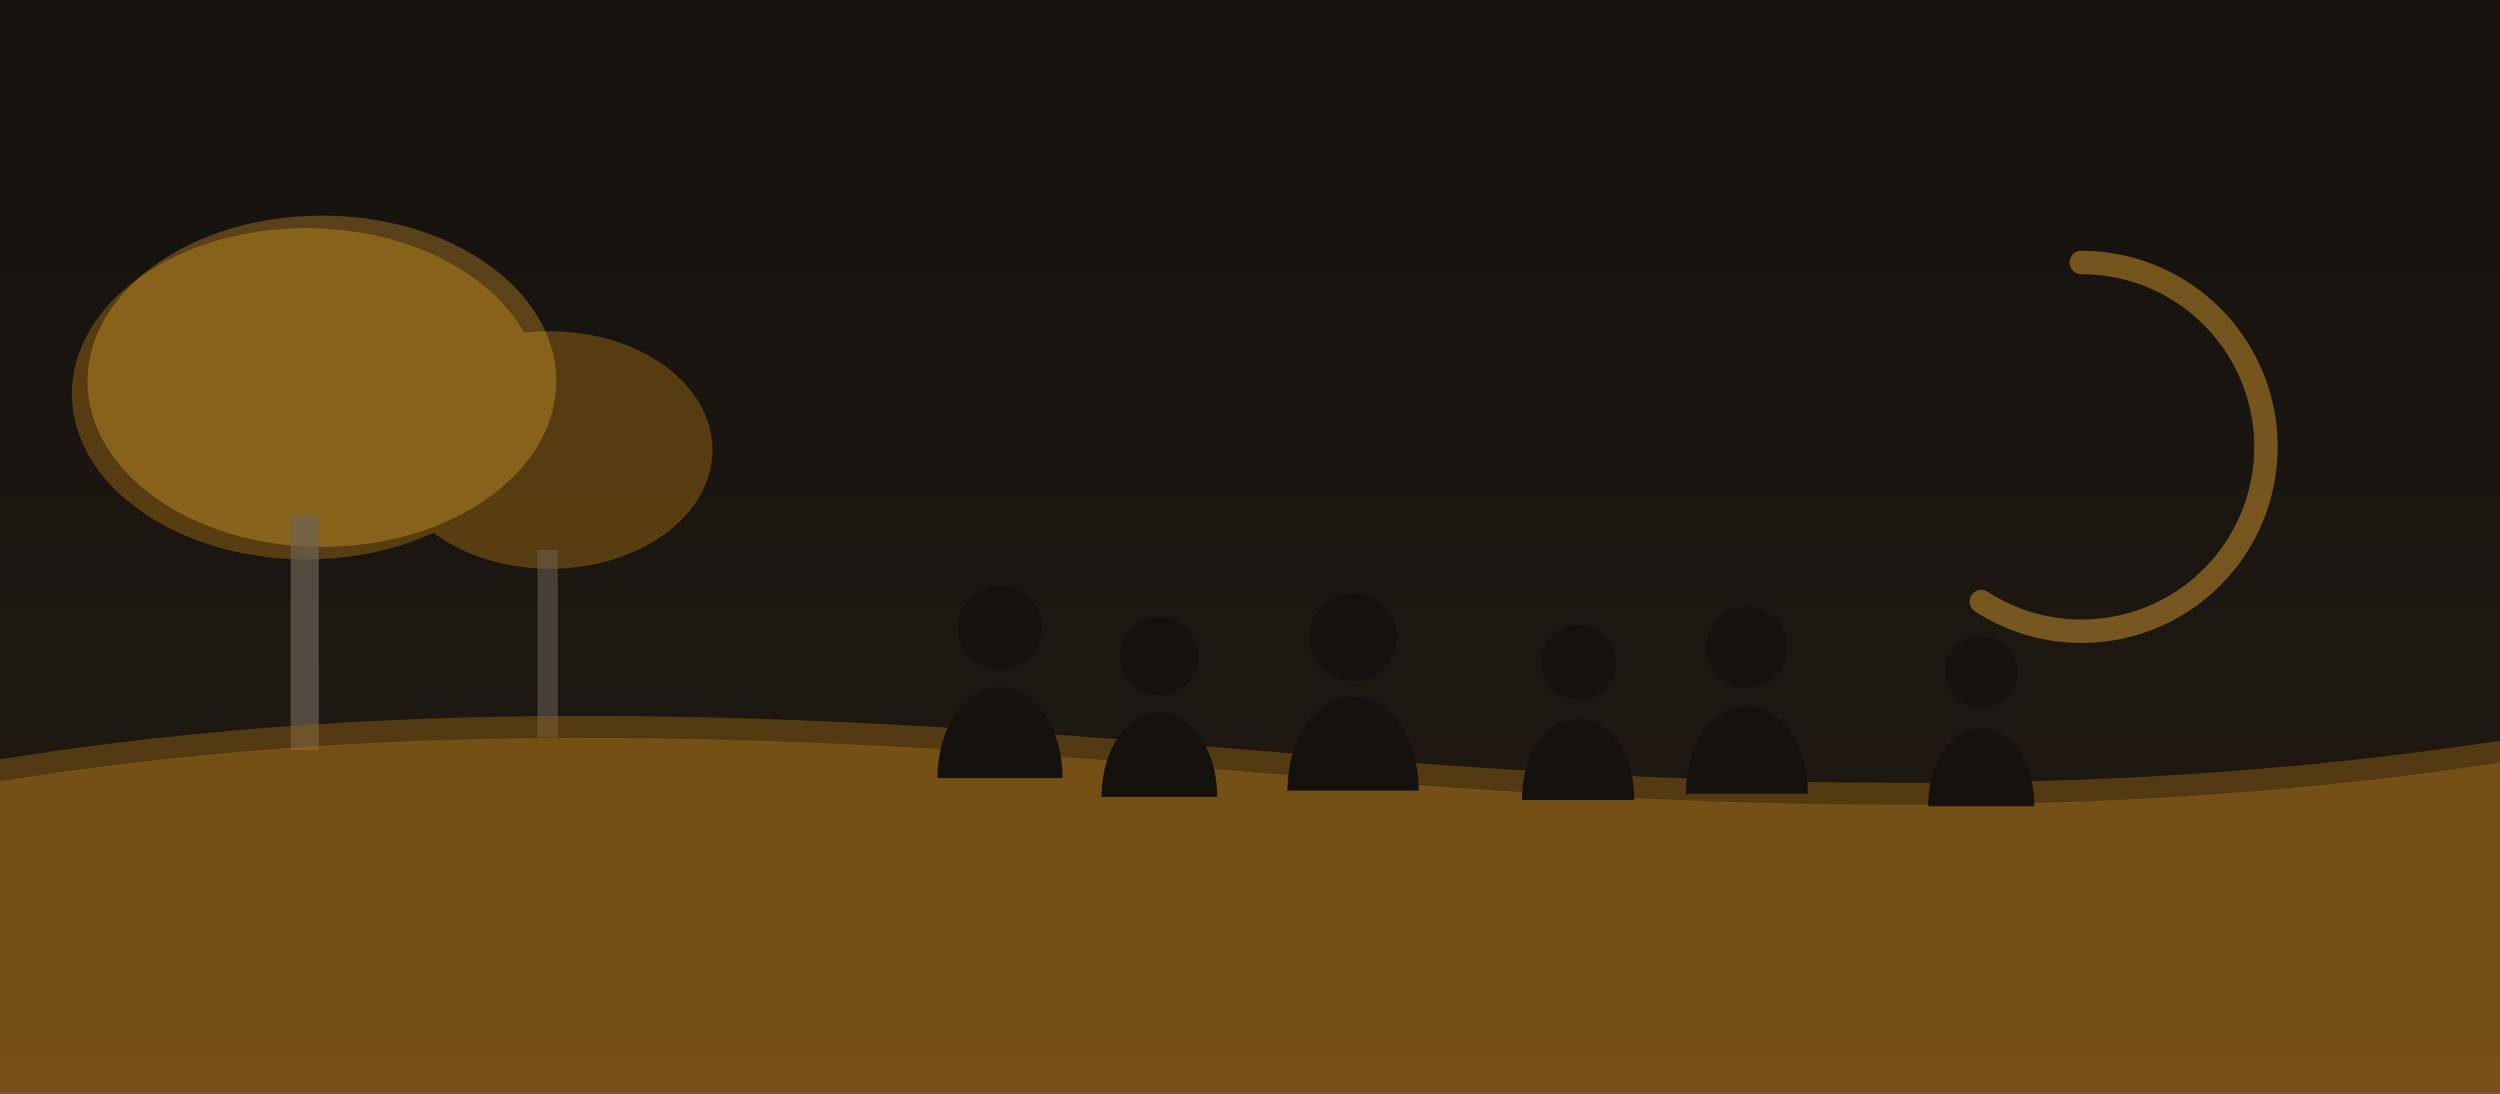
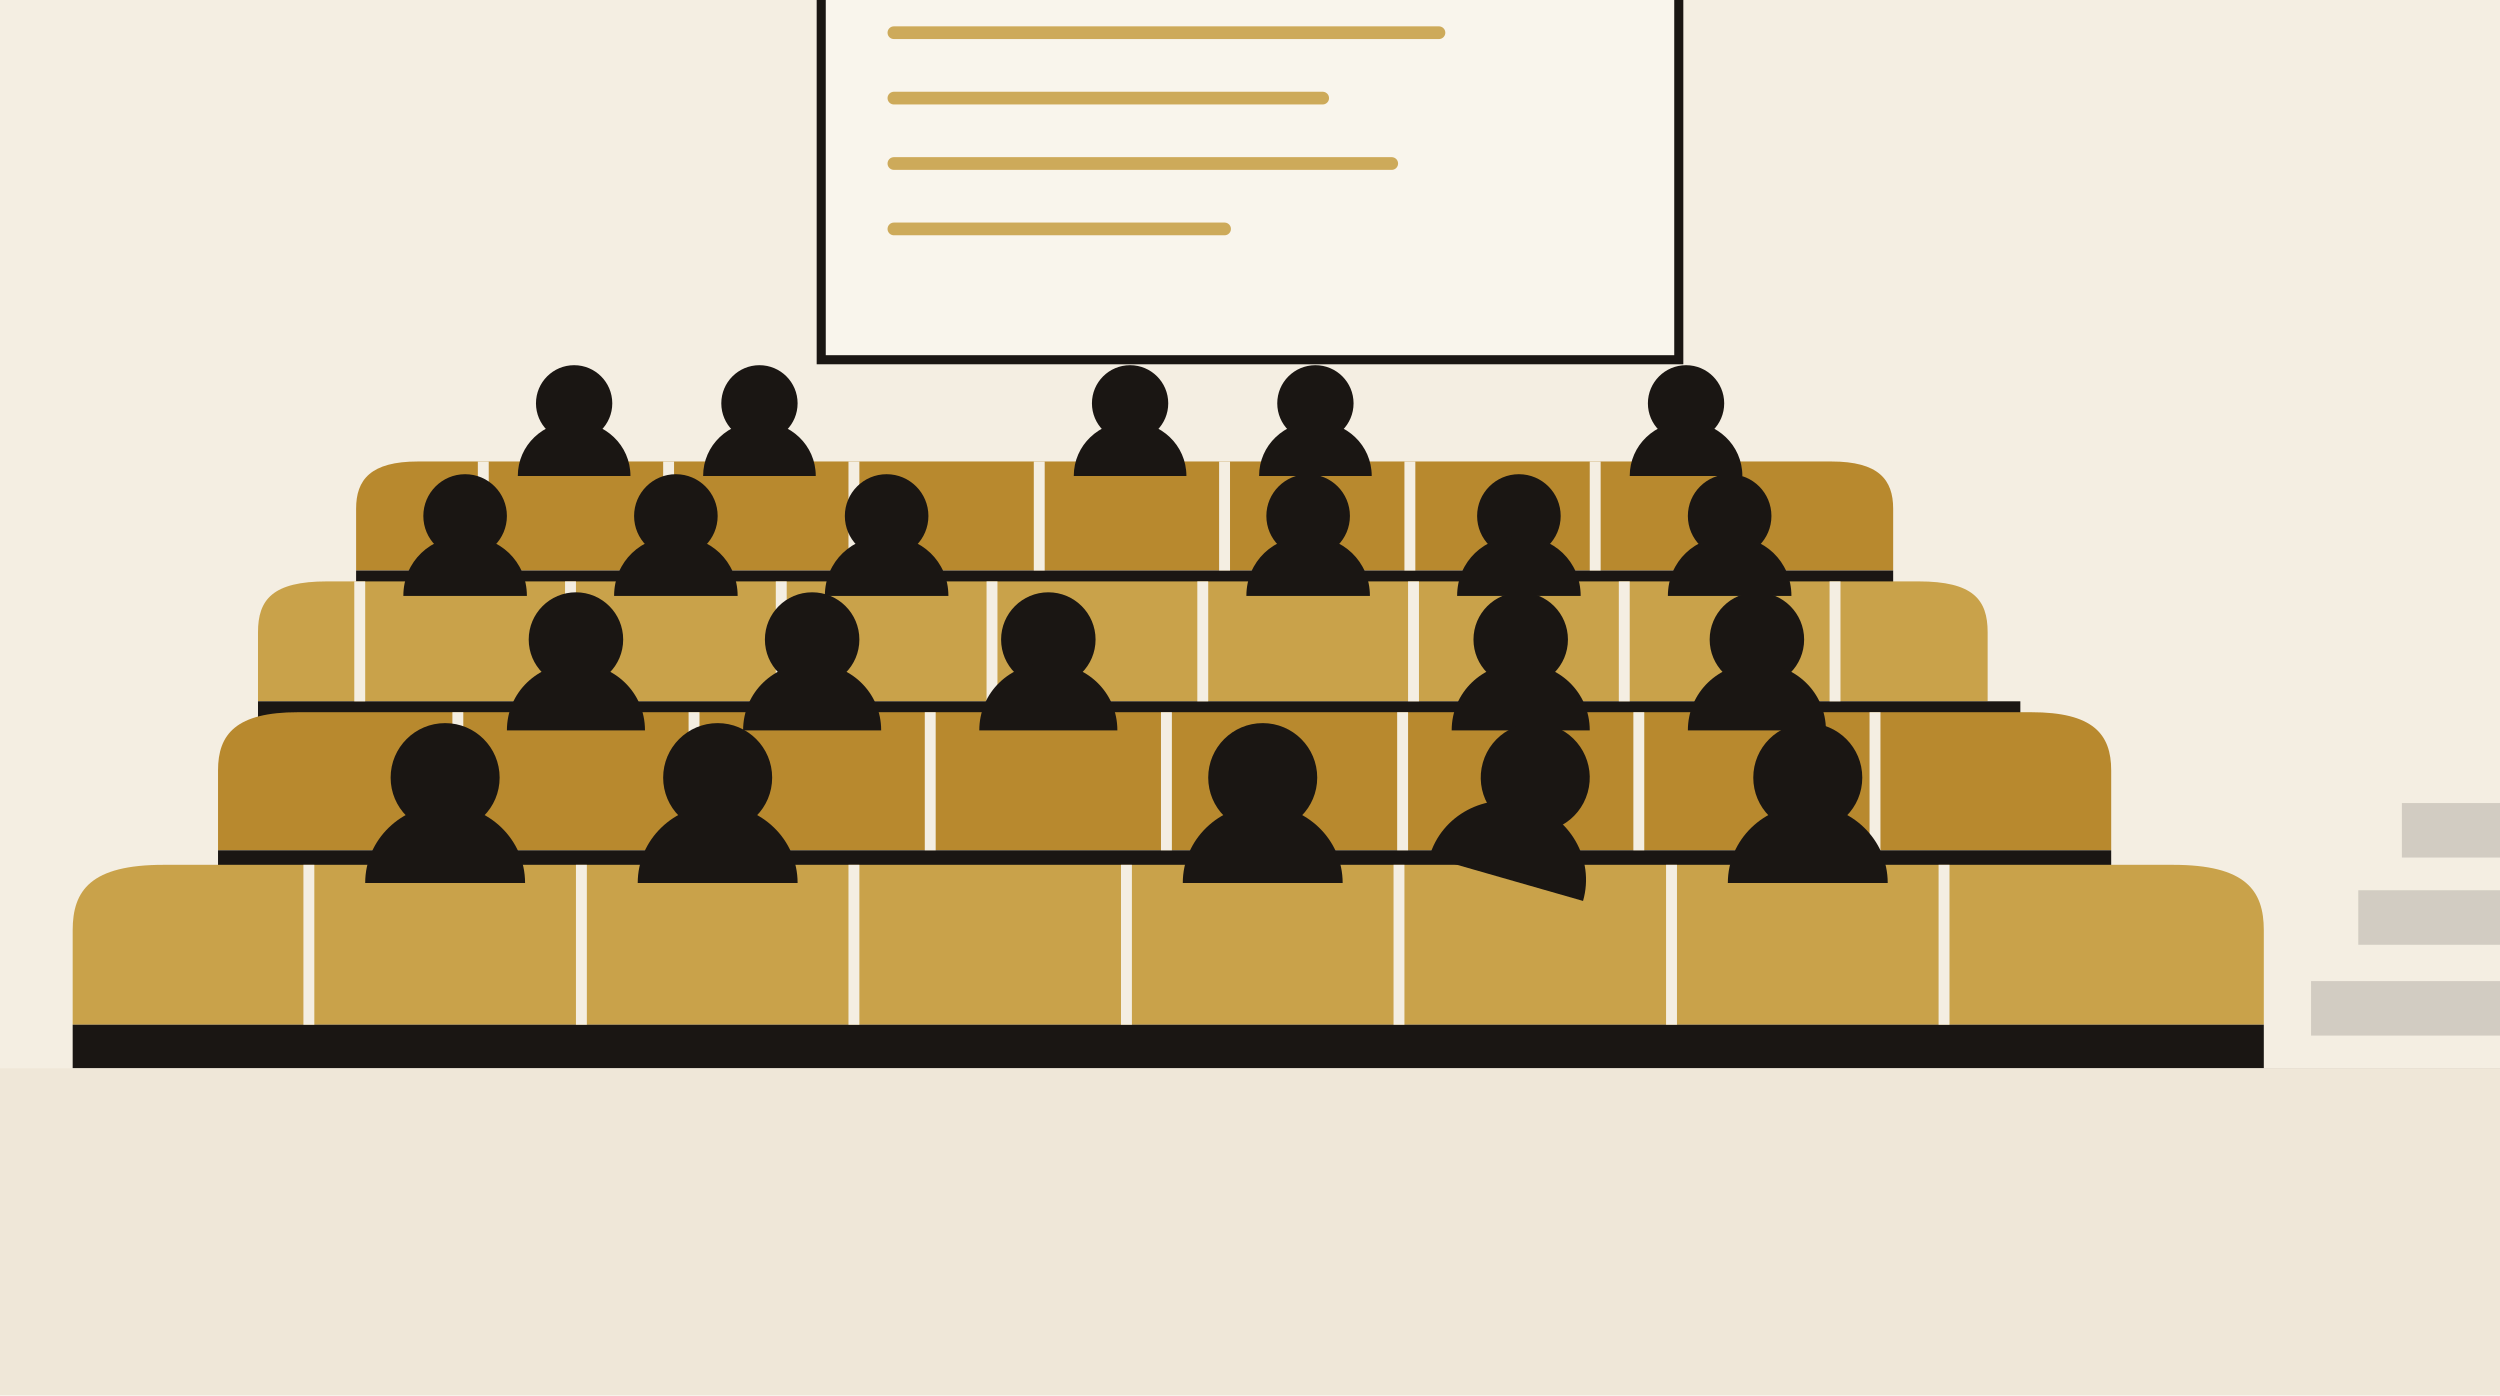
- <svg xmlns="http://www.w3.org/2000/svg" viewBox="0 0 1600 700" width="1600" height="700" role="img">
-   <defs>
-     <linearGradient id="sky" x1="0" y1="0" x2="0" y2="1">
-       <stop offset="0" stop-color="#14110e" />
-       <stop offset="1" stop-color="#221b13" />
-     </linearGradient>
-   </defs>
-   <rect width="1600" height="700" fill="url(#sky)" />
-   <g style="mix-blend-mode:screen" opacity="0.55">
-     <path d="M1332 168a118 118 0 1 1-64 217" fill="none" stroke="#b97d1c" stroke-width="15" stroke-linecap="round" />
-   </g>
-   <g fill="#8a5c13" opacity="0.55">
-     <ellipse cx="196" cy="252" rx="150" ry="106" />
-     <ellipse cx="352" cy="288" rx="104" ry="76" />
-   </g>
-   <g fill="#b97d1c" opacity="0.4" style="mix-blend-mode:screen" transform="translate(10 -8)">
-     <ellipse cx="196" cy="252" rx="150" ry="106" />
-   </g>
-   <rect x="186" y="330" width="18" height="150" fill="#6b6154" opacity="0.7" />
-   <rect x="344" y="352" width="13" height="120" fill="#6b6154" opacity="0.55" />
-   <path d="M0 486c260-42 520-30 800-6s540 34 800-6v226H0Z" fill="#8a5c13" opacity="0.5" />
-   <path d="M0 500c260-42 520-30 800-6s540 34 800-6v212H0Z" fill="#b97d1c" opacity="0.32" />
-   <g fill="#14110e">
-     <g transform="translate(640 402)">
-       <circle cx="0" cy="0" r="27" />
-       <path d="M-40 96c0-33 18-58 40-58s40 25 40 58Z" />
+ <svg xmlns="http://www.w3.org/2000/svg" viewBox="0 0 1376 768" width="1376" height="768" role="img">
+   <rect width="1376" height="768" fill="#f4eee2" />
+   <g transform="translate(0 -150)">
+     <rect x="452" y="96" width="472" height="252" fill="#f9f5ec" />
+     <rect x="452" y="96" width="472" height="252" fill="none" stroke="#1a1613" stroke-width="5" />
+     <g stroke="#c9a24a" stroke-width="7" stroke-linecap="round" opacity="0.9">
+       <path d="M492 168h300M492 204h236M492 240h274M492 276h182" />
    </g>
-     <g transform="translate(742 420)">
-       <circle cx="0" cy="0" r="25" />
-       <path d="M-37 90c0-31 17-54 37-54s37 23 37 54Z" />
+     <g>
+       <path d="M230 404h778c26 0 34 10 34 26v34H196v-34c0-16 8-26 34-26Z" fill="#b8892e" />
+       <path d="M196 464h846v18H196Z" fill="#1a1613" />
+       <path d="M180 470h876c30 0 38 10 38 28v38H142v-38c0-18 8-28 38-28Z" fill="#c9a24a" />
+       <path d="M142 536h970v20H142Z" fill="#1a1613" />
+       <path d="M164 542h954c34 0 44 12 44 32v44H120v-44c0-20 10-32 44-32Z" fill="#b8892e" />
+       <path d="M120 618h1042v22H120Z" fill="#1a1613" />
+       <path d="M90 626h1106c40 0 50 14 50 36v52H40v-52c0-22 10-36 50-36Z" fill="#c9a24a" />
+       <path d="M40 714h1206v24H40Z" fill="#1a1613" />
    </g>
-     <g transform="translate(866 408)">
-       <circle cx="0" cy="0" r="28" />
-       <path d="M-42 98c0-34 19-60 42-60s42 26 42 60Z" />
+     <g stroke="#f4eee2" stroke-width="6">
+       <path d="M266 404v60M368 404v60M470 404v60M572 404v60M674 404v60M776 404v60M878 404v60" />
+       <path d="M198 470v66M314 470v66M430 470v66M546 470v66M662 470v66M778 470v66M894 470v66M1010 470v66" />
+       <path d="M252 542v76M382 542v76M512 542v76M642 542v76M772 542v76M902 542v76M1032 542v76" />
+       <path d="M170 626v88M320 626v88M470 626v88M620 626v88M770 626v88M920 626v88M1070 626v88" />
    </g>
-     <g transform="translate(1010 424)">
-       <circle cx="0" cy="0" r="24" />
-       <path d="M-36 88c0-30 16-52 36-52s36 22 36 52Z" />
+     <g fill="#1a1613">
+       <g transform="translate(316 372)">
+         <circle r="21" />
+         <path d="M-31 40c0-17 14-30 31-30s31 13 31 30Z" />
+       </g>
+       <g transform="translate(418 372)">
+         <circle r="21" />
+         <path d="M-31 40c0-17 14-30 31-30s31 13 31 30Z" />
+       </g>
+       <g transform="translate(622 372)">
+         <circle r="21" />
+         <path d="M-31 40c0-17 14-30 31-30s31 13 31 30Z" />
+       </g>
+       <g transform="translate(724 372)">
+         <circle r="21" />
+         <path d="M-31 40c0-17 14-30 31-30s31 13 31 30Z" />
+       </g>
+       <g transform="translate(928 372)">
+         <circle r="21" />
+         <path d="M-31 40c0-17 14-30 31-30s31 13 31 30Z" />
+       </g>
+       <g transform="translate(256 434)">
+         <circle r="23" />
+         <path d="M-34 44c0-19 15-33 34-33s34 14 34 33Z" />
+       </g>
+       <g transform="translate(372 434)">
+         <circle r="23" />
+         <path d="M-34 44c0-19 15-33 34-33s34 14 34 33Z" />
+       </g>
+       <g transform="translate(488 434)">
+         <circle r="23" />
+         <path d="M-34 44c0-19 15-33 34-33s34 14 34 33Z" />
+       </g>
+       <g transform="translate(720 434)">
+         <circle r="23" />
+         <path d="M-34 44c0-19 15-33 34-33s34 14 34 33Z" />
+       </g>
+       <g transform="translate(836 434)">
+         <circle r="23" />
+         <path d="M-34 44c0-19 15-33 34-33s34 14 34 33Z" />
+       </g>
+       <g transform="translate(952 434)">
+         <circle r="23" />
+         <path d="M-34 44c0-19 15-33 34-33s34 14 34 33Z" />
+       </g>
+       <g transform="translate(317 502)">
+         <circle r="26" />
+         <path d="M-38 50c0-21 17-37 38-37s38 16 38 37Z" />
+       </g>
+       <g transform="translate(447 502)">
+         <circle r="26" />
+         <path d="M-38 50c0-21 17-37 38-37s38 16 38 37Z" />
+       </g>
+       <g transform="translate(577 502)">
+         <circle r="26" />
+         <path d="M-38 50c0-21 17-37 38-37s38 16 38 37Z" />
+       </g>
+       <g transform="translate(837 502)">
+         <circle r="26" />
+         <path d="M-38 50c0-21 17-37 38-37s38 16 38 37Z" />
+       </g>
+       <g transform="translate(967 502)">
+         <circle r="26" />
+         <path d="M-38 50c0-21 17-37 38-37s38 16 38 37Z" />
+       </g>
+       <g transform="translate(245 578)">
+         <circle r="30" />
+         <path d="M-44 58c0-24 20-43 44-43s44 19 44 43Z" />
+       </g>
+       <g transform="translate(395 578)">
+         <circle r="30" />
+         <path d="M-44 58c0-24 20-43 44-43s44 19 44 43Z" />
+       </g>
+       <g transform="translate(695 578)">
+         <circle r="30" />
+         <path d="M-44 58c0-24 20-43 44-43s44 19 44 43Z" />
+       </g>
+       <g transform="translate(845 578) rotate(16)">
+         <circle r="30" />
+         <path d="M-44 58c0-24 20-43 44-43s44 19 44 43Z" />
+       </g>
+       <g transform="translate(995 578)">
+         <circle r="30" />
+         <path d="M-44 58c0-24 20-43 44-43s44 19 44 43Z" />
+       </g>
    </g>
-     <g transform="translate(1118 414)">
-       <circle cx="0" cy="0" r="26" />
-       <path d="M-39 94c0-32 17-56 39-56s39 24 39 56Z" />
+     <g fill="#1a1613" opacity="0.16">
+       <path d="M1246 738h130v30h-130ZM1272 690h104v30h-104ZM1298 640h78v30h-78ZM1322 592h54v30h-54Z" />
    </g>
  </g>
-   <g fill="#14110e" transform="translate(1268 430)">
-     <circle cx="0" cy="0" r="23" />
-     <path d="M-34 86c0-29 15-50 34-50s34 21 34 50Z" />
-   </g>
+   <rect x="0" y="588" width="1376" height="180" fill="#efe7d8" />
</svg>
